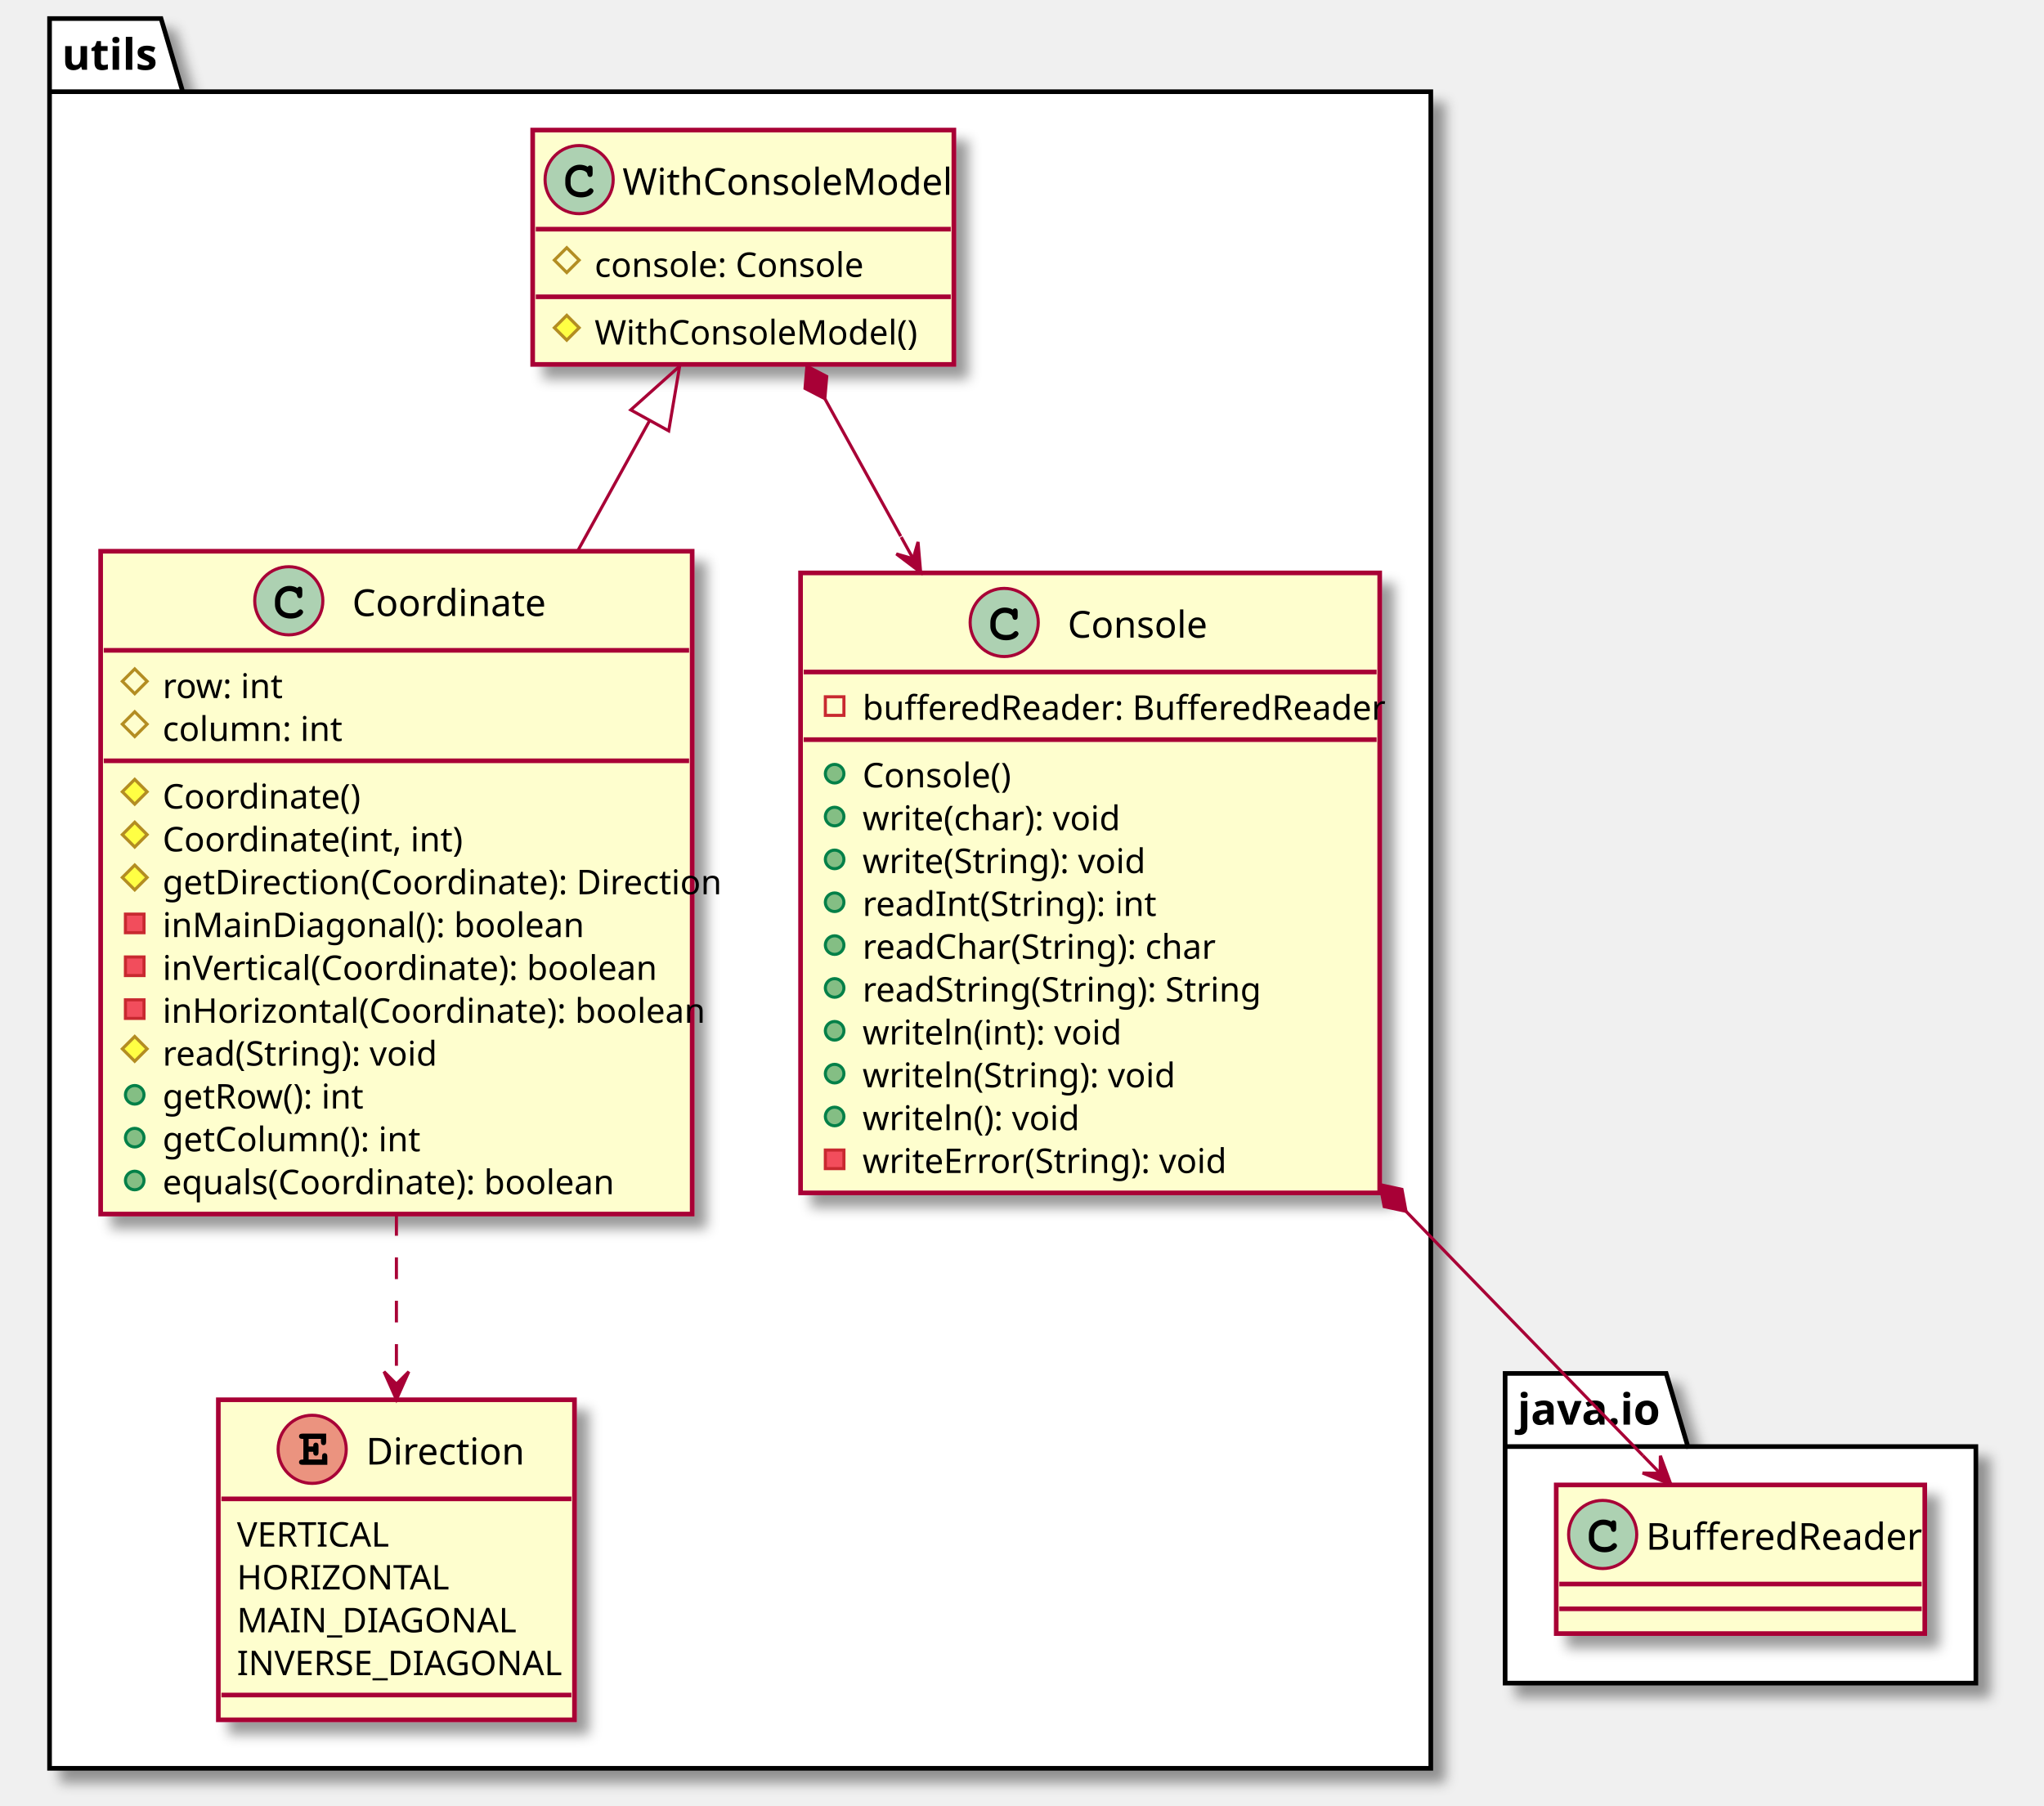
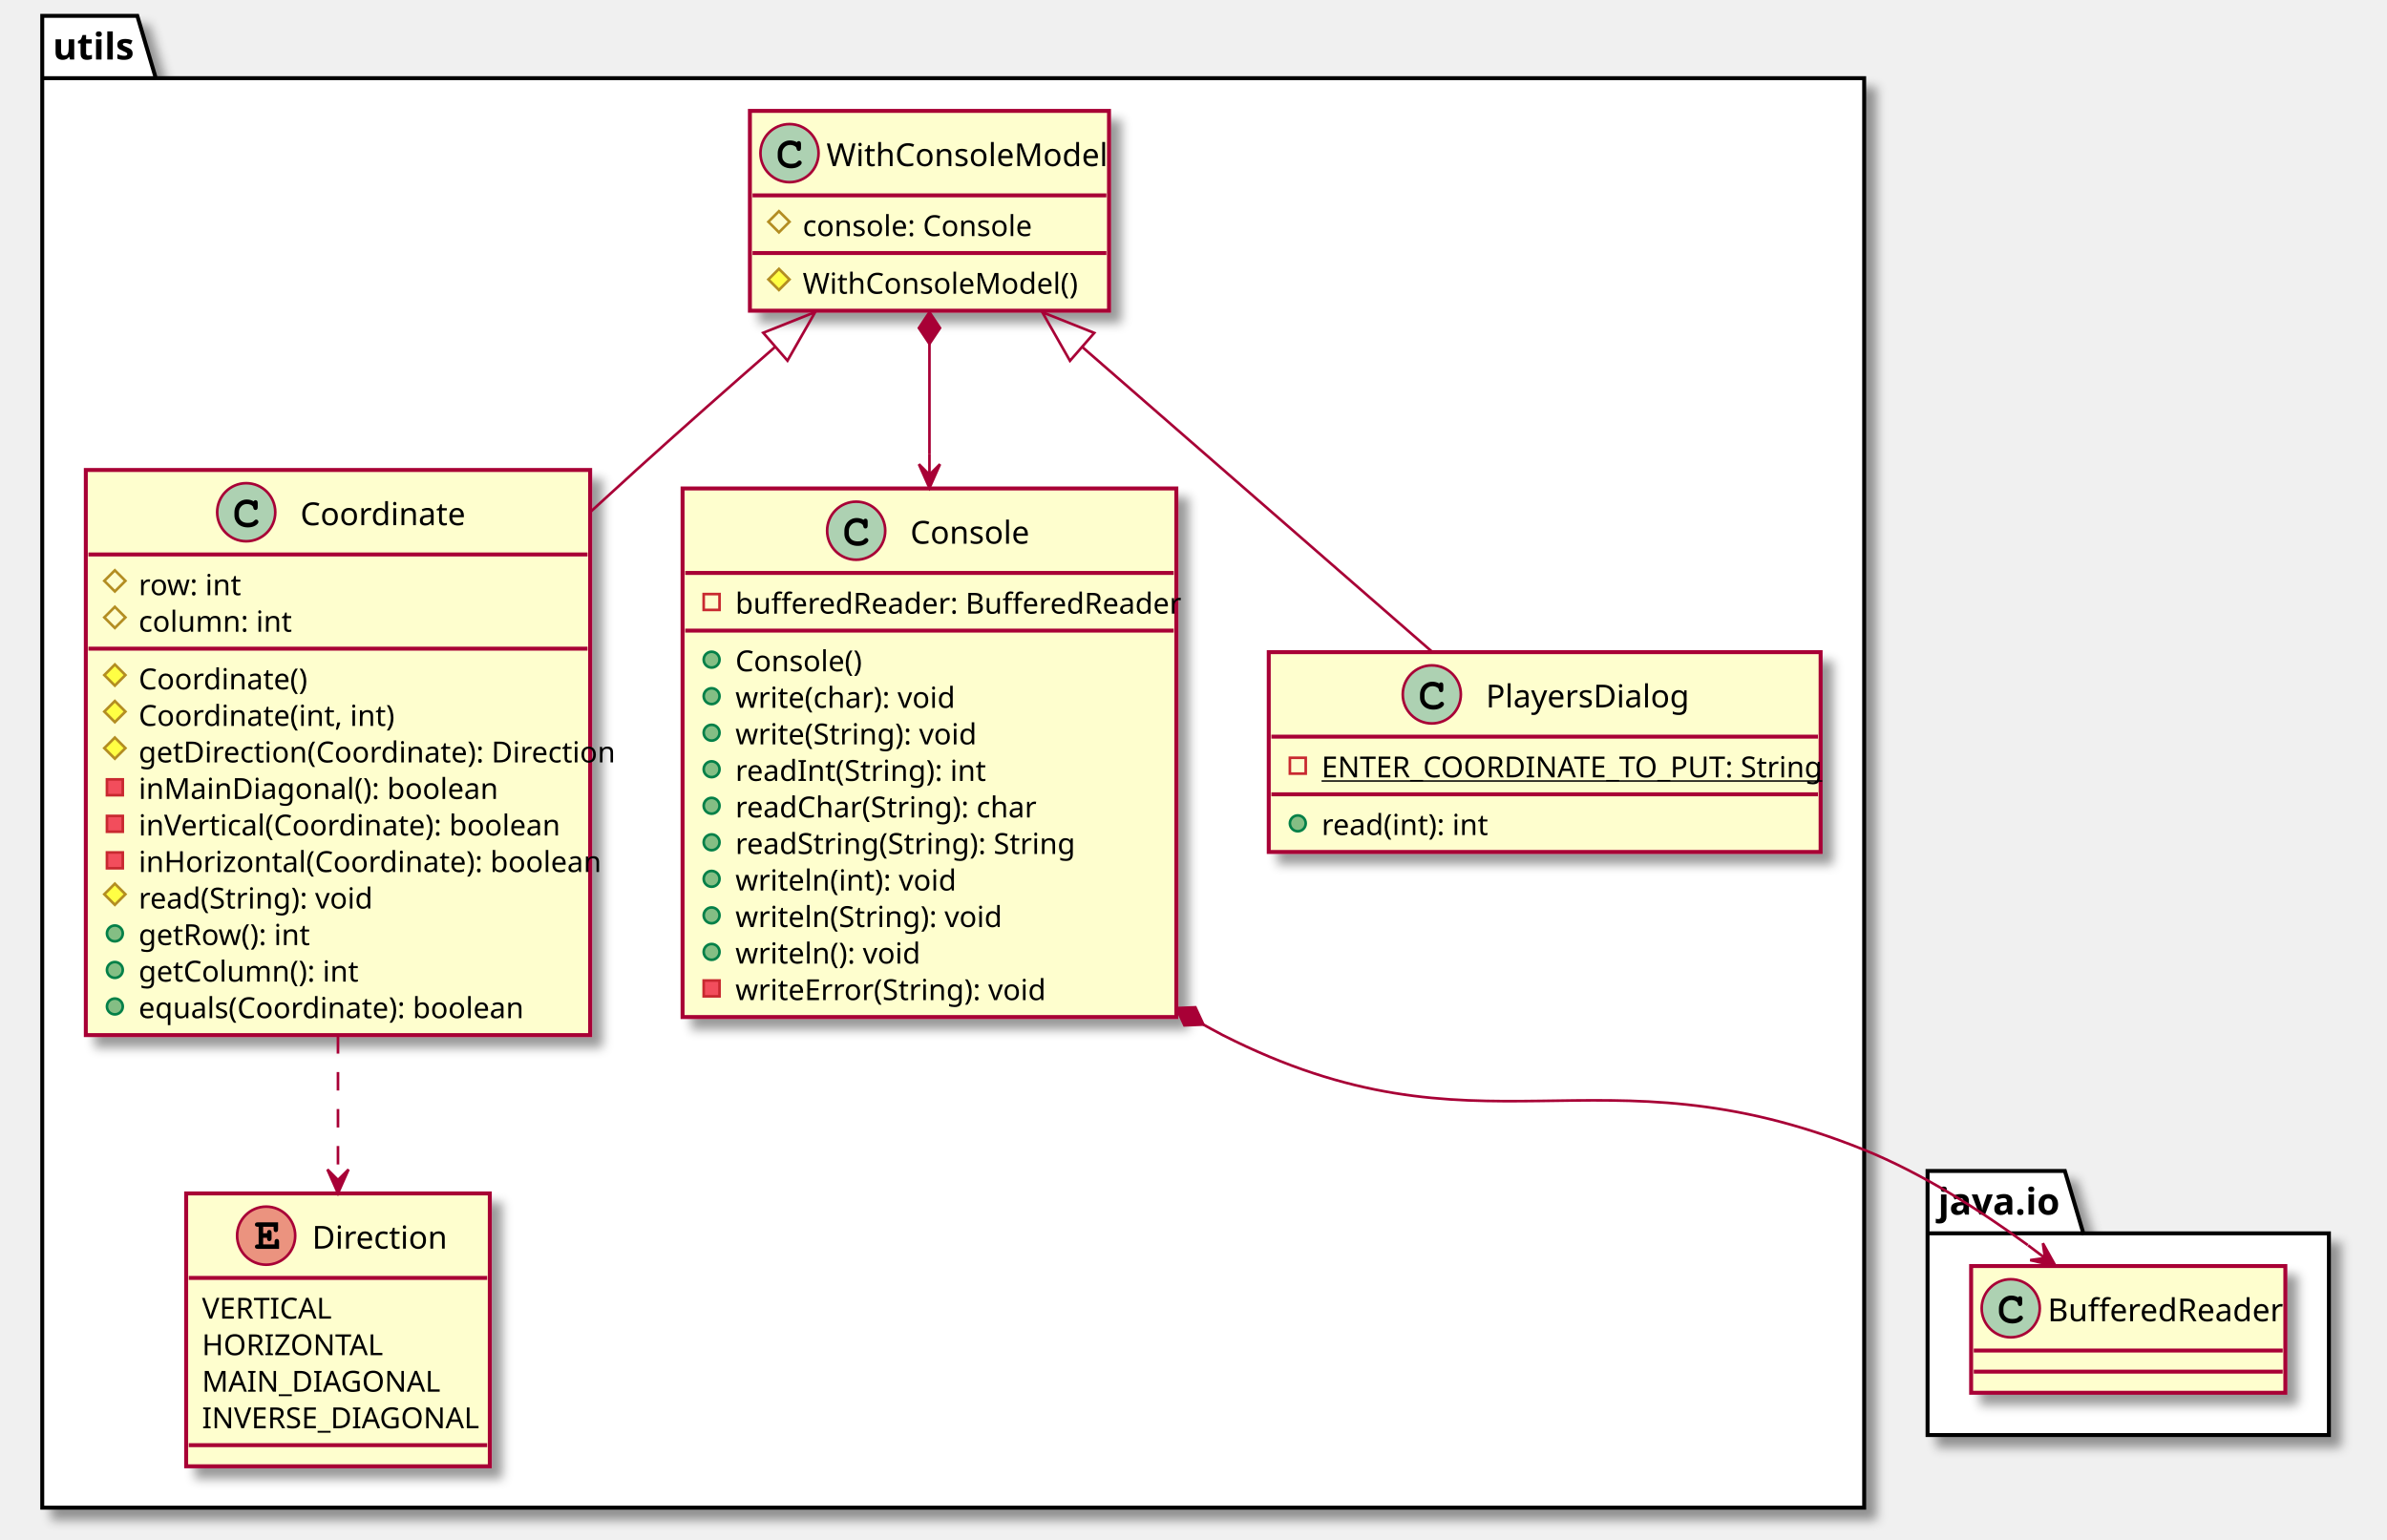
- <svg xmlns="http://www.w3.org/2000/svg" contentScriptType="application/ecmascript" contentStyleType="text/css" height="583px" preserveAspectRatio="none" style="width:660px;height:583px;" version="1.1" viewBox="0 0 660 583" width="660px" zoomAndPan="magnify">
+ <svg xmlns="http://www.w3.org/2000/svg" contentScriptType="application/ecmascript" contentStyleType="text/css" height="583px" preserveAspectRatio="none" style="width:904px;height:583px;" version="1.1" viewBox="0 0 904 583" width="904px" zoomAndPan="magnify">
  <defs>
-     <filter height="300%" id="f18wmwonsudi7j" width="300%" x="-1" y="-1">
+     <filter height="300%" id="f1vxlap53a2lf1" width="300%" x="-1" y="-1">
      <feGaussianBlur result="blurOut" stdDeviation="2.0" />
      <feColorMatrix in="blurOut" result="blurOut2" type="matrix" values="0 0 0 0 0 0 0 0 0 0 0 0 0 0 0 0 0 0 .4 0" />
      <feOffset dx="4.0" dy="4.0" in="blurOut2" result="blurOut3" />
      <feBlend in="SourceGraphic" in2="blurOut3" mode="normal" />
    </filter>
  </defs>
  <g>
-     <polygon fill="#FFFFFF" filter="url(#f18wmwonsudi7j)" points="16,6,52,6,59,29.609,462,29.609,462,571,16,571,16,6" style="stroke: #000000; stroke-width: 1.5;" />
+     <polygon fill="#FFFFFF" filter="url(#f1vxlap53a2lf1)" points="16,6,52,6,59,29.609,706,29.609,706,571,16,571,16,6" style="stroke: #000000; stroke-width: 1.5;" />
    <line style="stroke: #000000; stroke-width: 1.5;" x1="16" x2="59" y1="29.609" y2="29.609" />
    <text fill="#000000" font-family="sans-serif" font-size="14" font-weight="bold" lengthAdjust="spacingAndGlyphs" textLength="30" x="20" y="22.533">utils</text>
-     <polygon fill="#FFFFFF" filter="url(#f18wmwonsudi7j)" points="486,443.5,538,443.5,545,467.109,638,467.109,638,543.5,486,543.5,486,443.5" style="stroke: #000000; stroke-width: 1.5;" />
-     <line style="stroke: #000000; stroke-width: 1.5;" x1="486" x2="545" y1="467.109" y2="467.109" />
-     <text fill="#000000" font-family="sans-serif" font-size="14" font-weight="bold" lengthAdjust="spacingAndGlyphs" textLength="46" x="490" y="460.033">java.io</text>
-     <rect fill="#FEFECE" filter="url(#f18wmwonsudi7j)" height="200.195" id="utils.Console" style="stroke: #A80036; stroke-width: 1.5;" width="187" x="258.5" y="185" />
+     <polygon fill="#FFFFFF" filter="url(#f1vxlap53a2lf1)" points="730,443.5,782,443.5,789,467.109,882,467.109,882,543.5,730,543.5,730,443.5" style="stroke: #000000; stroke-width: 1.5;" />
+     <line style="stroke: #000000; stroke-width: 1.5;" x1="730" x2="789" y1="467.109" y2="467.109" />
+     <text fill="#000000" font-family="sans-serif" font-size="14" font-weight="bold" lengthAdjust="spacingAndGlyphs" textLength="46" x="734" y="460.033">java.io</text>
+     <rect fill="#FEFECE" filter="url(#f1vxlap53a2lf1)" height="200.195" id="utils.Console" style="stroke: #A80036; stroke-width: 1.5;" width="187" x="258.5" y="185" />
    <ellipse cx="324.25" cy="201" fill="#ADD1B2" rx="11" ry="11" style="stroke: #A80036; stroke-width: 1.0;" />
    <path d="M327.016,196.875 Q327.172,196.656 327.359,196.547 Q327.547,196.438 327.766,196.438 Q328.141,196.438 328.375,196.703 Q328.609,196.953 328.609,197.562 L328.609,199.016 Q328.609,199.625 328.375,199.891 Q328.141,200.156 327.766,200.156 Q327.422,200.156 327.219,199.953 Q327.016,199.766 326.906,199.25 Q326.859,198.891 326.672,198.703 Q326.344,198.328 325.734,198.109 Q325.125,197.891 324.5,197.891 Q323.734,197.891 323.094,198.219 Q322.469,198.547 321.969,199.297 Q321.484,200.047 321.484,201.078 L321.484,202.172 Q321.484,203.406 322.375,204.234 Q323.266,205.047 324.859,205.047 Q325.797,205.047 326.453,204.797 Q326.844,204.641 327.266,204.203 Q327.531,203.938 327.672,203.859 Q327.828,203.781 328.031,203.781 Q328.359,203.781 328.609,204.047 Q328.875,204.297 328.875,204.641 Q328.875,204.984 328.531,205.391 Q328.031,205.969 327.234,206.297 Q326.156,206.75 324.859,206.75 Q323.344,206.75 322.141,206.125 Q321.156,205.625 320.469,204.562 Q319.781,203.484 319.781,202.203 L319.781,201.047 Q319.781,199.719 320.391,198.578 Q321.016,197.422 322.109,196.812 Q323.203,196.188 324.438,196.188 Q325.172,196.188 325.812,196.359 Q326.469,196.516 327.016,196.875 Z " />
    <text fill="#000000" font-family="sans-serif" font-size="12" lengthAdjust="spacingAndGlyphs" textLength="47" x="344.75" y="205.91">Console</text>
    <line style="stroke: #A80036; stroke-width: 1.5;" x1="259.5" x2="444.5" y1="217" y2="217" />
    <rect fill="none" height="6" style="stroke: #C82930; stroke-width: 1.0;" width="6" x="266.5" y="225" />
    <text fill="#000000" font-family="sans-serif" font-size="11" lengthAdjust="spacingAndGlyphs" textLength="161" x="278.5" y="232.419">bufferedReader: BufferedReader</text>
    <line style="stroke: #A80036; stroke-width: 1.5;" x1="259.5" x2="444.5" y1="238.836" y2="238.836" />
    <ellipse cx="269.5" cy="249.836" fill="#84BE84" rx="3" ry="3" style="stroke: #038048; stroke-width: 1.0;" />
    <text fill="#000000" font-family="sans-serif" font-size="11" lengthAdjust="spacingAndGlyphs" textLength="47" x="278.5" y="254.255">Console()</text>
    <ellipse cx="269.5" cy="263.672" fill="#84BE84" rx="3" ry="3" style="stroke: #038048; stroke-width: 1.0;" />
    <text fill="#000000" font-family="sans-serif" font-size="11" lengthAdjust="spacingAndGlyphs" textLength="81" x="278.5" y="268.091">write(char): void</text>
    <ellipse cx="269.5" cy="277.508" fill="#84BE84" rx="3" ry="3" style="stroke: #038048; stroke-width: 1.0;" />
    <text fill="#000000" font-family="sans-serif" font-size="11" lengthAdjust="spacingAndGlyphs" textLength="87" x="278.5" y="281.927">write(String): void</text>
    <ellipse cx="269.5" cy="291.344" fill="#84BE84" rx="3" ry="3" style="stroke: #038048; stroke-width: 1.0;" />
    <text fill="#000000" font-family="sans-serif" font-size="11" lengthAdjust="spacingAndGlyphs" textLength="86" x="278.5" y="295.763">readInt(String): int</text>
    <ellipse cx="269.5" cy="305.18" fill="#84BE84" rx="3" ry="3" style="stroke: #038048; stroke-width: 1.0;" />
    <text fill="#000000" font-family="sans-serif" font-size="11" lengthAdjust="spacingAndGlyphs" textLength="109" x="278.5" y="309.599">readChar(String): char</text>
    <ellipse cx="269.5" cy="319.016" fill="#84BE84" rx="3" ry="3" style="stroke: #038048; stroke-width: 1.0;" />
    <text fill="#000000" font-family="sans-serif" font-size="11" lengthAdjust="spacingAndGlyphs" textLength="120" x="278.5" y="323.435">readString(String): String</text>
    <ellipse cx="269.5" cy="332.852" fill="#84BE84" rx="3" ry="3" style="stroke: #038048; stroke-width: 1.0;" />
    <text fill="#000000" font-family="sans-serif" font-size="11" lengthAdjust="spacingAndGlyphs" textLength="78" x="278.5" y="337.271">writeln(int): void</text>
    <ellipse cx="269.5" cy="346.688" fill="#84BE84" rx="3" ry="3" style="stroke: #038048; stroke-width: 1.0;" />
    <text fill="#000000" font-family="sans-serif" font-size="11" lengthAdjust="spacingAndGlyphs" textLength="95" x="278.5" y="351.106">writeln(String): void</text>
    <ellipse cx="269.5" cy="360.523" fill="#84BE84" rx="3" ry="3" style="stroke: #038048; stroke-width: 1.0;" />
    <text fill="#000000" font-family="sans-serif" font-size="11" lengthAdjust="spacingAndGlyphs" textLength="67" x="278.5" y="364.942">writeln(): void</text>
    <rect fill="#F24D5C" height="6" style="stroke: #C82930; stroke-width: 1.0;" width="6" x="266.5" y="371.359" />
    <text fill="#000000" font-family="sans-serif" font-size="11" lengthAdjust="spacingAndGlyphs" textLength="111" x="278.5" y="378.778">writeError(String): void</text>
-     <rect fill="#FEFECE" filter="url(#f18wmwonsudi7j)" height="214.031" id="utils.Coordinate" style="stroke: #A80036; stroke-width: 1.5;" width="191" x="32.5" y="178" />
+     <rect fill="#FEFECE" filter="url(#f1vxlap53a2lf1)" height="214.031" id="utils.Coordinate" style="stroke: #A80036; stroke-width: 1.5;" width="191" x="32.5" y="178" />
    <ellipse cx="93.25" cy="194" fill="#ADD1B2" rx="11" ry="11" style="stroke: #A80036; stroke-width: 1.0;" />
    <path d="M96.016,189.875 Q96.172,189.656 96.359,189.547 Q96.547,189.438 96.766,189.438 Q97.141,189.438 97.375,189.703 Q97.609,189.953 97.609,190.562 L97.609,192.016 Q97.609,192.625 97.375,192.891 Q97.141,193.156 96.766,193.156 Q96.422,193.156 96.219,192.953 Q96.016,192.766 95.906,192.25 Q95.859,191.891 95.672,191.703 Q95.344,191.328 94.734,191.109 Q94.125,190.891 93.5,190.891 Q92.734,190.891 92.094,191.219 Q91.469,191.547 90.969,192.297 Q90.484,193.047 90.484,194.078 L90.484,195.172 Q90.484,196.406 91.375,197.234 Q92.266,198.047 93.859,198.047 Q94.797,198.047 95.453,197.797 Q95.844,197.641 96.266,197.203 Q96.531,196.938 96.672,196.859 Q96.828,196.781 97.031,196.781 Q97.359,196.781 97.609,197.047 Q97.875,197.297 97.875,197.641 Q97.875,197.984 97.531,198.391 Q97.031,198.969 96.234,199.297 Q95.156,199.75 93.859,199.75 Q92.344,199.75 91.141,199.125 Q90.156,198.625 89.469,197.562 Q88.781,196.484 88.781,195.203 L88.781,194.047 Q88.781,192.719 89.391,191.578 Q90.016,190.422 91.109,189.812 Q92.203,189.188 93.438,189.188 Q94.172,189.188 94.812,189.359 Q95.469,189.516 96.016,189.875 Z " />
    <text fill="#000000" font-family="sans-serif" font-size="12" lengthAdjust="spacingAndGlyphs" textLength="61" x="113.75" y="198.91">Coordinate</text>
    <line style="stroke: #A80036; stroke-width: 1.5;" x1="33.5" x2="222.5" y1="210" y2="210" />
    <polygon fill="none" points="43.5,216,47.5,220,43.5,224,39.5,220" style="stroke: #B38D22; stroke-width: 1.0;" />
    <text fill="#000000" font-family="sans-serif" font-size="11" lengthAdjust="spacingAndGlyphs" textLength="37" x="52.5" y="225.419">row: int</text>
    <polygon fill="none" points="43.5,229.836,47.5,233.836,43.5,237.836,39.5,233.836" style="stroke: #B38D22; stroke-width: 1.0;" />
    <text fill="#000000" font-family="sans-serif" font-size="11" lengthAdjust="spacingAndGlyphs" textLength="51" x="52.5" y="239.255">column: int</text>
    <line style="stroke: #A80036; stroke-width: 1.5;" x1="33.5" x2="222.5" y1="245.672" y2="245.672" />
    <polygon fill="#FFFF44" points="43.5,251.672,47.5,255.672,43.5,259.672,39.5,255.672" style="stroke: #B38D22; stroke-width: 1.0;" />
    <text fill="#000000" font-family="sans-serif" font-size="11" lengthAdjust="spacingAndGlyphs" textLength="60" x="52.5" y="261.091">Coordinate()</text>
    <polygon fill="#FFFF44" points="43.5,265.508,47.5,269.508,43.5,273.508,39.5,269.508" style="stroke: #B38D22; stroke-width: 1.0;" />
    <text fill="#000000" font-family="sans-serif" font-size="11" lengthAdjust="spacingAndGlyphs" textLength="88" x="52.5" y="274.927">Coordinate(int, int)</text>
    <polygon fill="#FFFF44" points="43.5,279.344,47.5,283.344,43.5,287.344,39.5,283.344" style="stroke: #B38D22; stroke-width: 1.0;" />
    <text fill="#000000" font-family="sans-serif" font-size="11" lengthAdjust="spacingAndGlyphs" textLength="165" x="52.5" y="288.763">getDirection(Coordinate): Direction</text>
    <rect fill="#F24D5C" height="6" style="stroke: #C82930; stroke-width: 1.0;" width="6" x="40.5" y="295.18" />
    <text fill="#000000" font-family="sans-serif" font-size="11" lengthAdjust="spacingAndGlyphs" textLength="123" x="52.5" y="302.599">inMainDiagonal(): boolean</text>
    <rect fill="#F24D5C" height="6" style="stroke: #C82930; stroke-width: 1.0;" width="6" x="40.5" y="309.016" />
    <text fill="#000000" font-family="sans-serif" font-size="11" lengthAdjust="spacingAndGlyphs" textLength="149" x="52.5" y="316.435">inVertical(Coordinate): boolean</text>
    <rect fill="#F24D5C" height="6" style="stroke: #C82930; stroke-width: 1.0;" width="6" x="40.5" y="322.852" />
    <text fill="#000000" font-family="sans-serif" font-size="11" lengthAdjust="spacingAndGlyphs" textLength="160" x="52.5" y="330.271">inHorizontal(Coordinate): boolean</text>
    <polygon fill="#FFFF44" points="43.5,334.688,47.5,338.688,43.5,342.688,39.5,338.688" style="stroke: #B38D22; stroke-width: 1.0;" />
    <text fill="#000000" font-family="sans-serif" font-size="11" lengthAdjust="spacingAndGlyphs" textLength="84" x="52.5" y="344.106">read(String): void</text>
    <ellipse cx="43.5" cy="353.523" fill="#84BE84" rx="3" ry="3" style="stroke: #038048; stroke-width: 1.0;" />
    <text fill="#000000" font-family="sans-serif" font-size="11" lengthAdjust="spacingAndGlyphs" textLength="63" x="52.5" y="357.942">getRow(): int</text>
    <ellipse cx="43.5" cy="367.359" fill="#84BE84" rx="3" ry="3" style="stroke: #038048; stroke-width: 1.0;" />
    <text fill="#000000" font-family="sans-serif" font-size="11" lengthAdjust="spacingAndGlyphs" textLength="75" x="52.5" y="371.778">getColumn(): int</text>
    <ellipse cx="43.5" cy="381.195" fill="#84BE84" rx="3" ry="3" style="stroke: #038048; stroke-width: 1.0;" />
    <text fill="#000000" font-family="sans-serif" font-size="11" lengthAdjust="spacingAndGlyphs" textLength="136" x="52.5" y="385.614">equals(Coordinate): boolean</text>
-     <rect fill="#FEFECE" filter="url(#f18wmwonsudi7j)" height="75.672" id="utils.WithConsoleModel" style="stroke: #A80036; stroke-width: 1.5;" width="136" x="172" y="42" />
-     <ellipse cx="187" cy="58" fill="#ADD1B2" rx="11" ry="11" style="stroke: #A80036; stroke-width: 1.0;" />
-     <path d="M189.766,53.875 Q189.922,53.656 190.109,53.547 Q190.297,53.438 190.516,53.438 Q190.891,53.438 191.125,53.703 Q191.359,53.953 191.359,54.562 L191.359,56.016 Q191.359,56.625 191.125,56.891 Q190.891,57.156 190.516,57.156 Q190.172,57.156 189.969,56.953 Q189.766,56.766 189.656,56.25 Q189.609,55.891 189.422,55.703 Q189.094,55.328 188.484,55.109 Q187.875,54.891 187.25,54.891 Q186.484,54.891 185.844,55.219 Q185.219,55.547 184.719,56.297 Q184.234,57.047 184.234,58.078 L184.234,59.172 Q184.234,60.406 185.125,61.234 Q186.016,62.047 187.609,62.047 Q188.547,62.047 189.203,61.797 Q189.594,61.641 190.016,61.203 Q190.281,60.938 190.422,60.859 Q190.578,60.781 190.781,60.781 Q191.109,60.781 191.359,61.047 Q191.625,61.297 191.625,61.641 Q191.625,61.984 191.281,62.391 Q190.781,62.969 189.984,63.297 Q188.906,63.75 187.609,63.75 Q186.094,63.75 184.891,63.125 Q183.906,62.625 183.219,61.562 Q182.531,60.484 182.531,59.203 L182.531,58.047 Q182.531,56.719 183.141,55.578 Q183.766,54.422 184.859,53.812 Q185.953,53.188 187.188,53.188 Q187.922,53.188 188.562,53.359 Q189.219,53.516 189.766,53.875 Z " />
-     <text fill="#000000" font-family="sans-serif" font-size="12" lengthAdjust="spacingAndGlyphs" textLength="104" x="201" y="62.91">WithConsoleModel</text>
-     <line style="stroke: #A80036; stroke-width: 1.5;" x1="173" x2="307" y1="74" y2="74" />
-     <polygon fill="none" points="183,80,187,84,183,88,179,84" style="stroke: #B38D22; stroke-width: 1.0;" />
-     <text fill="#000000" font-family="sans-serif" font-size="11" lengthAdjust="spacingAndGlyphs" textLength="83" x="192" y="89.419">console: Console</text>
-     <line style="stroke: #A80036; stroke-width: 1.5;" x1="173" x2="307" y1="95.836" y2="95.836" />
-     <polygon fill="#FFFF44" points="183,101.836,187,105.836,183,109.836,179,105.836" style="stroke: #B38D22; stroke-width: 1.0;" />
-     <text fill="#000000" font-family="sans-serif" font-size="11" lengthAdjust="spacingAndGlyphs" textLength="96" x="192" y="111.255">WithConsoleModel()</text>
-     <rect fill="#FEFECE" filter="url(#f18wmwonsudi7j)" height="103.344" id="utils.Direction" style="stroke: #A80036; stroke-width: 1.5;" width="115" x="70.5" y="452" />
+     <rect fill="#FEFECE" filter="url(#f1vxlap53a2lf1)" height="75.672" id="utils.WithConsoleModel" style="stroke: #A80036; stroke-width: 1.5;" width="136" x="284" y="42" />
+     <ellipse cx="299" cy="58" fill="#ADD1B2" rx="11" ry="11" style="stroke: #A80036; stroke-width: 1.0;" />
+     <path d="M301.766,53.875 Q301.922,53.656 302.109,53.547 Q302.297,53.438 302.516,53.438 Q302.891,53.438 303.125,53.703 Q303.359,53.953 303.359,54.562 L303.359,56.016 Q303.359,56.625 303.125,56.891 Q302.891,57.156 302.516,57.156 Q302.172,57.156 301.969,56.953 Q301.766,56.766 301.656,56.25 Q301.609,55.891 301.422,55.703 Q301.094,55.328 300.484,55.109 Q299.875,54.891 299.25,54.891 Q298.484,54.891 297.844,55.219 Q297.219,55.547 296.719,56.297 Q296.234,57.047 296.234,58.078 L296.234,59.172 Q296.234,60.406 297.125,61.234 Q298.016,62.047 299.609,62.047 Q300.547,62.047 301.203,61.797 Q301.594,61.641 302.016,61.203 Q302.281,60.938 302.422,60.859 Q302.578,60.781 302.781,60.781 Q303.109,60.781 303.359,61.047 Q303.625,61.297 303.625,61.641 Q303.625,61.984 303.281,62.391 Q302.781,62.969 301.984,63.297 Q300.906,63.75 299.609,63.75 Q298.094,63.75 296.891,63.125 Q295.906,62.625 295.219,61.562 Q294.531,60.484 294.531,59.203 L294.531,58.047 Q294.531,56.719 295.141,55.578 Q295.766,54.422 296.859,53.812 Q297.953,53.188 299.188,53.188 Q299.922,53.188 300.562,53.359 Q301.219,53.516 301.766,53.875 Z " />
+     <text fill="#000000" font-family="sans-serif" font-size="12" lengthAdjust="spacingAndGlyphs" textLength="104" x="313" y="62.91">WithConsoleModel</text>
+     <line style="stroke: #A80036; stroke-width: 1.5;" x1="285" x2="419" y1="74" y2="74" />
+     <polygon fill="none" points="295,80,299,84,295,88,291,84" style="stroke: #B38D22; stroke-width: 1.0;" />
+     <text fill="#000000" font-family="sans-serif" font-size="11" lengthAdjust="spacingAndGlyphs" textLength="83" x="304" y="89.419">console: Console</text>
+     <line style="stroke: #A80036; stroke-width: 1.5;" x1="285" x2="419" y1="95.836" y2="95.836" />
+     <polygon fill="#FFFF44" points="295,101.836,299,105.836,295,109.836,291,105.836" style="stroke: #B38D22; stroke-width: 1.0;" />
+     <text fill="#000000" font-family="sans-serif" font-size="11" lengthAdjust="spacingAndGlyphs" textLength="96" x="304" y="111.255">WithConsoleModel()</text>
+     <rect fill="#FEFECE" filter="url(#f1vxlap53a2lf1)" height="103.344" id="utils.Direction" style="stroke: #A80036; stroke-width: 1.5;" width="115" x="70.5" y="452" />
    <ellipse cx="100.8" cy="468" fill="#EB937F" rx="11" ry="11" style="stroke: #A80036; stroke-width: 1.0;" />
    <path d="M99.659,468.797 L99.659,471.297 L103.987,471.297 L103.987,470.375 Q103.987,469.766 104.222,469.5 Q104.472,469.234 104.847,469.234 Q105.222,469.234 105.456,469.5 Q105.691,469.766 105.691,470.375 L105.691,473 L97.691,473 Q97.066,473 96.8,472.766 Q96.55,472.531 96.55,472.141 Q96.55,471.766 96.816,471.531 Q97.081,471.297 97.691,471.297 L97.956,471.297 L97.956,464.641 L97.691,464.641 Q97.066,464.641 96.8,464.406 Q96.55,464.172 96.55,463.781 Q96.55,463.406 96.8,463.172 Q97.066,462.938 97.691,462.938 L105.316,462.938 L105.316,465.531 Q105.316,466.141 105.081,466.406 Q104.862,466.656 104.472,466.656 Q104.097,466.656 103.862,466.406 Q103.628,466.141 103.628,465.531 L103.628,464.641 L99.659,464.641 L99.659,467.094 L101.144,467.094 Q101.144,466.438 101.269,466.25 Q101.534,465.844 102.003,465.844 Q102.378,465.844 102.612,466.109 Q102.847,466.359 102.847,466.969 L102.847,468.938 Q102.847,469.484 102.722,469.672 Q102.456,470.062 102.003,470.062 Q101.534,470.062 101.269,469.656 Q101.144,469.469 101.144,468.797 L99.659,468.797 Z " />
    <text fill="#000000" font-family="sans-serif" font-size="12" lengthAdjust="spacingAndGlyphs" textLength="49" x="118.2" y="472.91">Direction</text>
    <line style="stroke: #A80036; stroke-width: 1.5;" x1="71.5" x2="184.5" y1="484" y2="484" />
    <text fill="#000000" font-family="sans-serif" font-size="11" lengthAdjust="spacingAndGlyphs" textLength="50" x="76.5" y="499.419">VERTICAL</text>
    <text fill="#000000" font-family="sans-serif" font-size="11" lengthAdjust="spacingAndGlyphs" textLength="66" x="76.5" y="513.255">HORIZONTAL</text>
    <text fill="#000000" font-family="sans-serif" font-size="11" lengthAdjust="spacingAndGlyphs" textLength="85" x="76.5" y="527.091">MAIN_DIAGONAL</text>
    <text fill="#000000" font-family="sans-serif" font-size="11" lengthAdjust="spacingAndGlyphs" textLength="103" x="76.5" y="540.927">INVERSE_DIAGONAL</text>
    <line style="stroke: #A80036; stroke-width: 1.5;" x1="71.5" x2="184.5" y1="547.344" y2="547.344" />
-     <rect fill="#FEFECE" filter="url(#f18wmwonsudi7j)" height="48" id="java.io.BufferedReader" style="stroke: #A80036; stroke-width: 1.5;" width="119" x="502.5" y="479.5" />
-     <ellipse cx="517.5" cy="495.5" fill="#ADD1B2" rx="11" ry="11" style="stroke: #A80036; stroke-width: 1.0;" />
-     <path d="M520.266,491.375 Q520.422,491.156 520.609,491.047 Q520.797,490.938 521.016,490.938 Q521.391,490.938 521.625,491.203 Q521.859,491.453 521.859,492.062 L521.859,493.516 Q521.859,494.125 521.625,494.391 Q521.391,494.656 521.016,494.656 Q520.672,494.656 520.469,494.453 Q520.266,494.266 520.156,493.75 Q520.109,493.391 519.922,493.203 Q519.594,492.828 518.984,492.609 Q518.375,492.391 517.75,492.391 Q516.984,492.391 516.344,492.719 Q515.719,493.047 515.219,493.797 Q514.734,494.547 514.734,495.578 L514.734,496.672 Q514.734,497.906 515.625,498.734 Q516.516,499.547 518.109,499.547 Q519.047,499.547 519.703,499.297 Q520.094,499.141 520.516,498.703 Q520.781,498.438 520.922,498.359 Q521.078,498.281 521.281,498.281 Q521.609,498.281 521.859,498.547 Q522.125,498.797 522.125,499.141 Q522.125,499.484 521.781,499.891 Q521.281,500.469 520.484,500.797 Q519.406,501.25 518.109,501.25 Q516.594,501.25 515.391,500.625 Q514.406,500.125 513.719,499.062 Q513.031,497.984 513.031,496.703 L513.031,495.547 Q513.031,494.219 513.641,493.078 Q514.266,491.922 515.359,491.312 Q516.453,490.688 517.688,490.688 Q518.422,490.688 519.062,490.859 Q519.719,491.016 520.266,491.375 Z " />
-     <text fill="#000000" font-family="sans-serif" font-size="12" lengthAdjust="spacingAndGlyphs" textLength="87" x="531.5" y="500.41">BufferedReader</text>
-     <line style="stroke: #A80036; stroke-width: 1.5;" x1="503.5" x2="620.5" y1="511.5" y2="511.5" />
-     <line style="stroke: #A80036; stroke-width: 1.5;" x1="503.5" x2="620.5" y1="519.5" y2="519.5" />
-     <path d="M453.993,391.149 C453.993,391.149 510.156,449.051 530.459,469.982 " fill="none" id="utils.Console-java.io.BufferedReader" style="stroke: #A80036; stroke-width: 1.0;" />
-     <polygon fill="#A80036" points="539.522,479.327,536.127,470.082,536.041,475.738,530.385,475.652,539.522,479.327" style="stroke: #A80036; stroke-width: 1.0;" />
-     <line style="stroke: #A80036; stroke-width: 1.0;" x1="536.041" x2="530.471" y1="475.738" y2="469.995" />
-     <polygon fill="#A80036" points="445.638,382.536,446.944,389.628,453.993,391.149,452.687,384.058,445.638,382.536" style="stroke: #A80036; stroke-width: 1.0;" />
-     <path d="M209.787,135.762 C202.551,148.876 194.58,163.323 186.54,177.897 " fill="none" id="utils.WithConsoleModel&lt;-utils.Coordinate" style="stroke: #A80036; stroke-width: 1.0;" />
-     <polygon fill="none" points="203.667,132.363,219.457,118.233,215.925,139.126,203.667,132.363" style="stroke: #A80036; stroke-width: 1.0;" />
+     <rect fill="#FEFECE" filter="url(#f1vxlap53a2lf1)" height="75.672" id="utils.PlayersDialog" style="stroke: #A80036; stroke-width: 1.5;" width="209" x="480.5" y="247" />
+     <ellipse cx="542.25" cy="263" fill="#ADD1B2" rx="11" ry="11" style="stroke: #A80036; stroke-width: 1.0;" />
+     <path d="M545.016,258.875 Q545.172,258.656 545.359,258.547 Q545.547,258.438 545.766,258.438 Q546.141,258.438 546.375,258.703 Q546.609,258.953 546.609,259.562 L546.609,261.016 Q546.609,261.625 546.375,261.891 Q546.141,262.156 545.766,262.156 Q545.422,262.156 545.219,261.953 Q545.016,261.766 544.906,261.25 Q544.859,260.891 544.672,260.703 Q544.344,260.328 543.734,260.109 Q543.125,259.891 542.5,259.891 Q541.734,259.891 541.094,260.219 Q540.469,260.547 539.969,261.297 Q539.484,262.047 539.484,263.078 L539.484,264.172 Q539.484,265.406 540.375,266.234 Q541.266,267.047 542.859,267.047 Q543.797,267.047 544.453,266.797 Q544.844,266.641 545.266,266.203 Q545.531,265.938 545.672,265.859 Q545.828,265.781 546.031,265.781 Q546.359,265.781 546.609,266.047 Q546.875,266.297 546.875,266.641 Q546.875,266.984 546.531,267.391 Q546.031,267.969 545.234,268.297 Q544.156,268.75 542.859,268.75 Q541.344,268.75 540.141,268.125 Q539.156,267.625 538.469,266.562 Q537.781,265.484 537.781,264.203 L537.781,263.047 Q537.781,261.719 538.391,260.578 Q539.016,259.422 540.109,258.812 Q541.203,258.188 542.438,258.188 Q543.172,258.188 543.812,258.359 Q544.469,258.516 545.016,258.875 Z " />
+     <text fill="#000000" font-family="sans-serif" font-size="12" lengthAdjust="spacingAndGlyphs" textLength="77" x="562.75" y="267.91">PlayersDialog</text>
+     <line style="stroke: #A80036; stroke-width: 1.5;" x1="481.5" x2="688.5" y1="279" y2="279" />
+     <rect fill="none" height="6" style="stroke: #C82930; stroke-width: 1.0;" width="6" x="488.5" y="287" />
+     <text fill="#000000" font-family="sans-serif" font-size="11" lengthAdjust="spacingAndGlyphs" text-decoration="underline" textLength="183" x="500.5" y="294.419">ENTER_COORDINATE_TO_PUT: String</text>
+     <line style="stroke: #A80036; stroke-width: 1.5;" x1="481.5" x2="688.5" y1="300.836" y2="300.836" />
+     <ellipse cx="491.5" cy="311.836" fill="#84BE84" rx="3" ry="3" style="stroke: #038048; stroke-width: 1.0;" />
+     <text fill="#000000" font-family="sans-serif" font-size="11" lengthAdjust="spacingAndGlyphs" textLength="58" x="500.5" y="316.255">read(int): int</text>
+     <rect fill="#FEFECE" filter="url(#f1vxlap53a2lf1)" height="48" id="java.io.BufferedReader" style="stroke: #A80036; stroke-width: 1.5;" width="119" x="746.5" y="479.5" />
+     <ellipse cx="761.5" cy="495.5" fill="#ADD1B2" rx="11" ry="11" style="stroke: #A80036; stroke-width: 1.0;" />
+     <path d="M764.266,491.375 Q764.422,491.156 764.609,491.047 Q764.797,490.938 765.016,490.938 Q765.391,490.938 765.625,491.203 Q765.859,491.453 765.859,492.062 L765.859,493.516 Q765.859,494.125 765.625,494.391 Q765.391,494.656 765.016,494.656 Q764.672,494.656 764.469,494.453 Q764.266,494.266 764.156,493.75 Q764.109,493.391 763.922,493.203 Q763.594,492.828 762.984,492.609 Q762.375,492.391 761.75,492.391 Q760.984,492.391 760.344,492.719 Q759.719,493.047 759.219,493.797 Q758.734,494.547 758.734,495.578 L758.734,496.672 Q758.734,497.906 759.625,498.734 Q760.516,499.547 762.109,499.547 Q763.047,499.547 763.703,499.297 Q764.094,499.141 764.516,498.703 Q764.781,498.438 764.922,498.359 Q765.078,498.281 765.281,498.281 Q765.609,498.281 765.859,498.547 Q766.125,498.797 766.125,499.141 Q766.125,499.484 765.781,499.891 Q765.281,500.469 764.484,500.797 Q763.406,501.25 762.109,501.25 Q760.594,501.25 759.391,500.625 Q758.406,500.125 757.719,499.062 Q757.031,497.984 757.031,496.703 L757.031,495.547 Q757.031,494.219 757.641,493.078 Q758.266,491.922 759.359,491.312 Q760.453,490.688 761.688,490.688 Q762.422,490.688 763.062,490.859 Q763.719,491.016 764.266,491.375 Z " />
+     <text fill="#000000" font-family="sans-serif" font-size="12" lengthAdjust="spacingAndGlyphs" textLength="87" x="775.5" y="500.41">BufferedReader</text>
+     <line style="stroke: #A80036; stroke-width: 1.5;" x1="747.5" x2="864.5" y1="511.5" y2="511.5" />
+     <line style="stroke: #A80036; stroke-width: 1.5;" x1="747.5" x2="864.5" y1="519.5" y2="519.5" />
+     <path d="M455.762,388.055 C455.762,388.055 460.865,390.916 463,392 C560.833,441.665 604.262,394.425 706,435.5 C727.985,444.376 750.124,458.544 767.963,471.57 " fill="none" id="utils.Console-java.io.BufferedReader" style="stroke: #A80036; stroke-width: 1.0;" />
+     <polygon fill="#A80036" points="778.474,479.475,773.685,470.869,774.478,476.47,768.877,477.263,778.474,479.475" style="stroke: #A80036; stroke-width: 1.0;" />
+     <line style="stroke: #A80036; stroke-width: 1.0;" x1="774.478" x2="768.085" y1="476.47" y2="471.661" />
+     <polygon fill="#A80036" points="445.522,381.799,448.556,388.341,455.762,388.055,452.728,381.514,445.522,381.799" style="stroke: #A80036; stroke-width: 1.0;" />
+     <path d="M293.587,131.365 C276.526,146.258 257.921,162.679 241,178 C235.317,183.145 229.499,188.459 223.647,193.839 " fill="none" id="utils.WithConsoleModel&lt;-utils.Coordinate" style="stroke: #A80036; stroke-width: 1.0;" />
+     <polygon fill="none" points="289.045,126.038,308.729,118.192,298.234,136.6,289.045,126.038" style="stroke: #A80036; stroke-width: 1.0;" />
    <path d="M128,392.03 C128,410.963 128,429.987 128,446.784 " fill="none" id="utils.Coordinate-&gt;utils.Direction" style="stroke: #A80036; stroke-width: 1.0; stroke-dasharray: 7.0,7.0;" />
    <polygon fill="#A80036" points="128,451.922,132,442.922,128,446.922,124,442.922,128,451.922" style="stroke: #A80036; stroke-width: 1.0;" />
-     <path d="M266.34,128.74 C266.34,128.74 282.475,157.985 290.851,173.167 " fill="none" id="utils.WithConsoleModel-utils.Console" style="stroke: #A80036; stroke-width: 1.0;" />
-     <polygon fill="#A80036" points="297.274,184.809,296.428,174.997,294.858,180.431,289.423,178.862,297.274,184.809" style="stroke: #A80036; stroke-width: 1.0;" />
-     <line style="stroke: #A80036; stroke-width: 1.0;" x1="294.858" x2="290.994" y1="180.431" y2="173.427" />
-     <polygon fill="#A80036" points="260.543,118.233,259.939,125.419,266.34,128.74,266.944,121.554,260.543,118.233" style="stroke: #A80036; stroke-width: 1.0;" />
+     <path d="M410.02,131.549 C451.003,167.256 505.024,214.321 542.141,246.66 " fill="none" id="utils.WithConsoleModel&lt;-utils.PlayersDialog" style="stroke: #A80036; stroke-width: 1.0;" />
+     <polygon fill="none" points="405.217,136.649,394.736,118.233,414.414,126.093,405.217,136.649" style="stroke: #A80036; stroke-width: 1.0;" />
+     <path d="M352,130.233 C352,130.233 352,157.628 352,171.772 " fill="none" id="utils.WithConsoleModel-utils.Console" style="stroke: #A80036; stroke-width: 1.0;" />
+     <polygon fill="#A80036" points="352,184.809,356,175.809,352,179.809,348,175.809,352,184.809" style="stroke: #A80036; stroke-width: 1.0;" />
+     <line style="stroke: #A80036; stroke-width: 1.0;" x1="352" x2="352" y1="179.809" y2="171.809" />
+     <polygon fill="#A80036" points="352,118.233,348,124.233,352,130.233,356,124.233,352,118.233" style="stroke: #A80036; stroke-width: 1.0;" />
  </g>
</svg>
